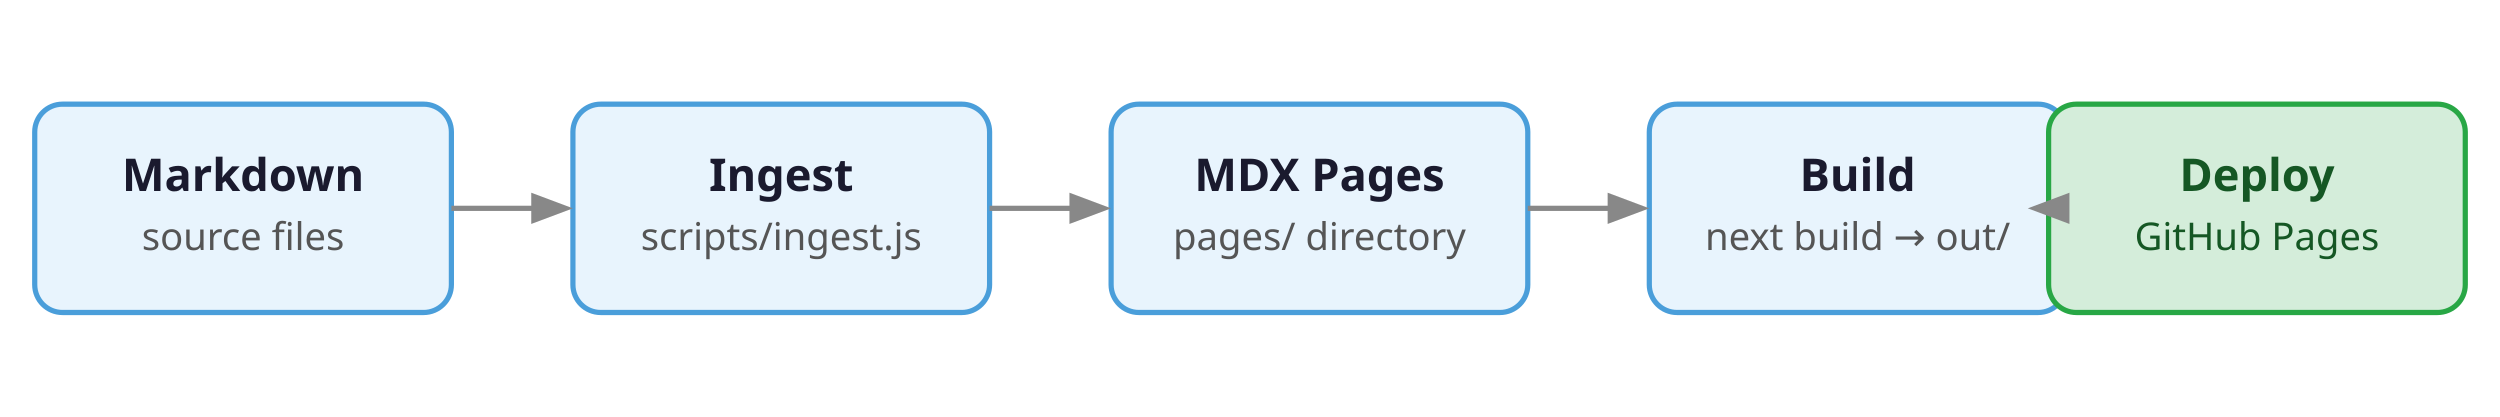
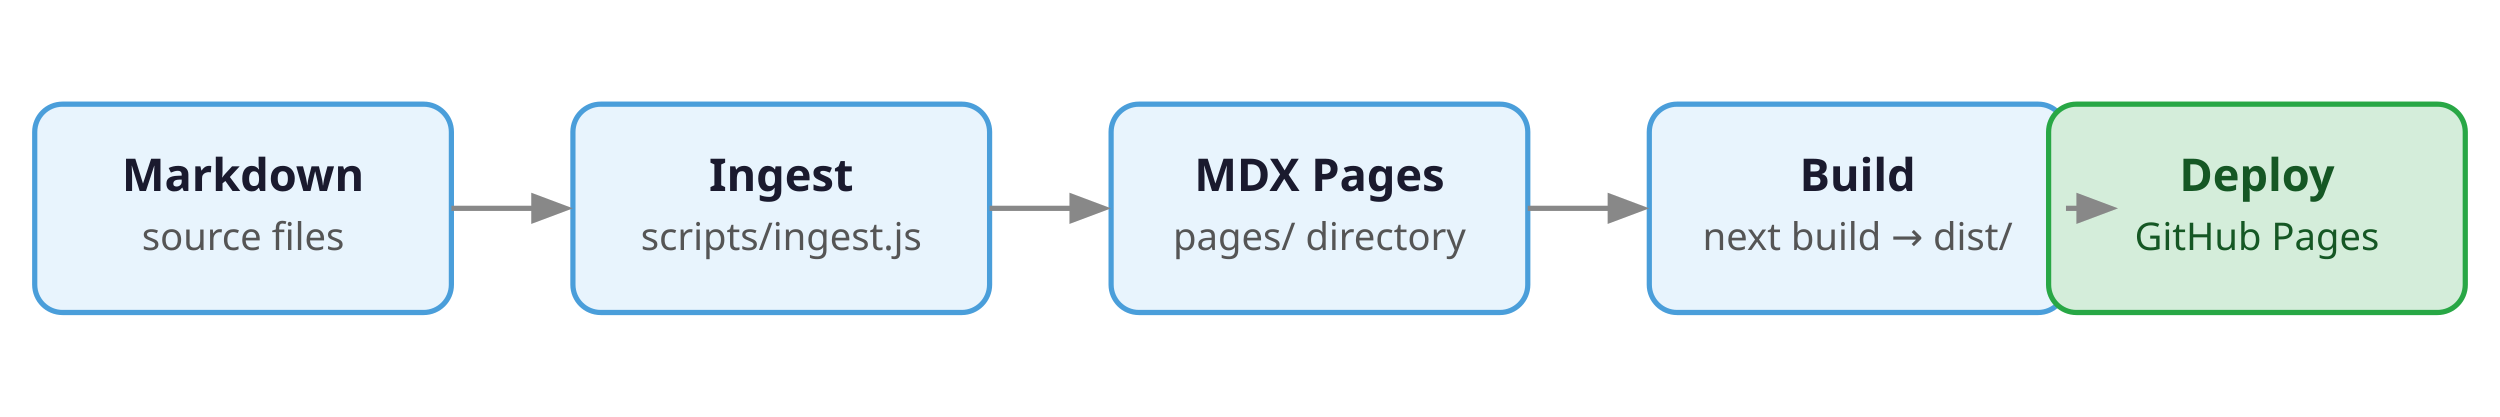
<svg xmlns="http://www.w3.org/2000/svg" viewBox="0 0 720 120" width="720" height="120" font-family="system-ui, sans-serif">
  <rect x="10" y="30" width="120" height="60" rx="8" fill="#e8f4fd" stroke="#4a9eda" stroke-width="1.5" />
  <rect x="165" y="30" width="120" height="60" rx="8" fill="#e8f4fd" stroke="#4a9eda" stroke-width="1.5" />
  <rect x="320" y="30" width="120" height="60" rx="8" fill="#e8f4fd" stroke="#4a9eda" stroke-width="1.5" />
  <rect x="475" y="30" width="120" height="60" rx="8" fill="#e8f4fd" stroke="#4a9eda" stroke-width="1.5" />
  <rect x="590" y="30" width="120" height="60" rx="8" fill="#d4edda" stroke="#28a745" stroke-width="1.5" />
  <line x1="130" y1="60" x2="162" y2="60" stroke="#888" stroke-width="1.5" marker-end="url(#arr)" />
  <line x1="285" y1="60" x2="317" y2="60" stroke="#888" stroke-width="1.5" marker-end="url(#arr)" />
  <line x1="440" y1="60" x2="472" y2="60" stroke="#888" stroke-width="1.5" marker-end="url(#arr)" />
-   <line x1="595" y1="60" x2="587" y2="60" stroke="#888" stroke-width="1.5" marker-end="url(#arr)" />
+   <line x1="595" y1="60" x2="607" y2="60" stroke="#888" stroke-width="1.5" marker-end="url(#arr)" />
  <defs>
    <marker id="arr" markerWidth="8" markerHeight="8" refX="6" refY="3" orient="auto">
      <path d="M0,0 L0,6 L8,3 z" fill="#888" />
    </marker>
  </defs>
  <text x="70" y="55" text-anchor="middle" font-size="13" font-weight="600" fill="#1a1a2e">Markdown</text>
  <text x="70" y="72" text-anchor="middle" font-size="11" fill="#555">source files</text>
  <text x="225" y="55" text-anchor="middle" font-size="13" font-weight="600" fill="#1a1a2e">Ingest</text>
  <text x="225" y="72" text-anchor="middle" font-size="11" fill="#555">scripts/ingest.js</text>
  <text x="380" y="55" text-anchor="middle" font-size="13" font-weight="600" fill="#1a1a2e">MDX Pages</text>
  <text x="380" y="72" text-anchor="middle" font-size="11" fill="#555">pages/ directory</text>
  <text x="535" y="55" text-anchor="middle" font-size="13" font-weight="600" fill="#1a1a2e">Build</text>
-   <text x="535" y="72" text-anchor="middle" font-size="11" fill="#555">next build → out/</text>
+   <text x="535" y="72" text-anchor="middle" font-size="11" fill="#555">next build → dist/</text>
  <text x="650" y="55" text-anchor="middle" font-size="13" font-weight="600" fill="#155724">Deploy</text>
  <text x="650" y="72" text-anchor="middle" font-size="11" fill="#155724">GitHub Pages</text>
</svg>
